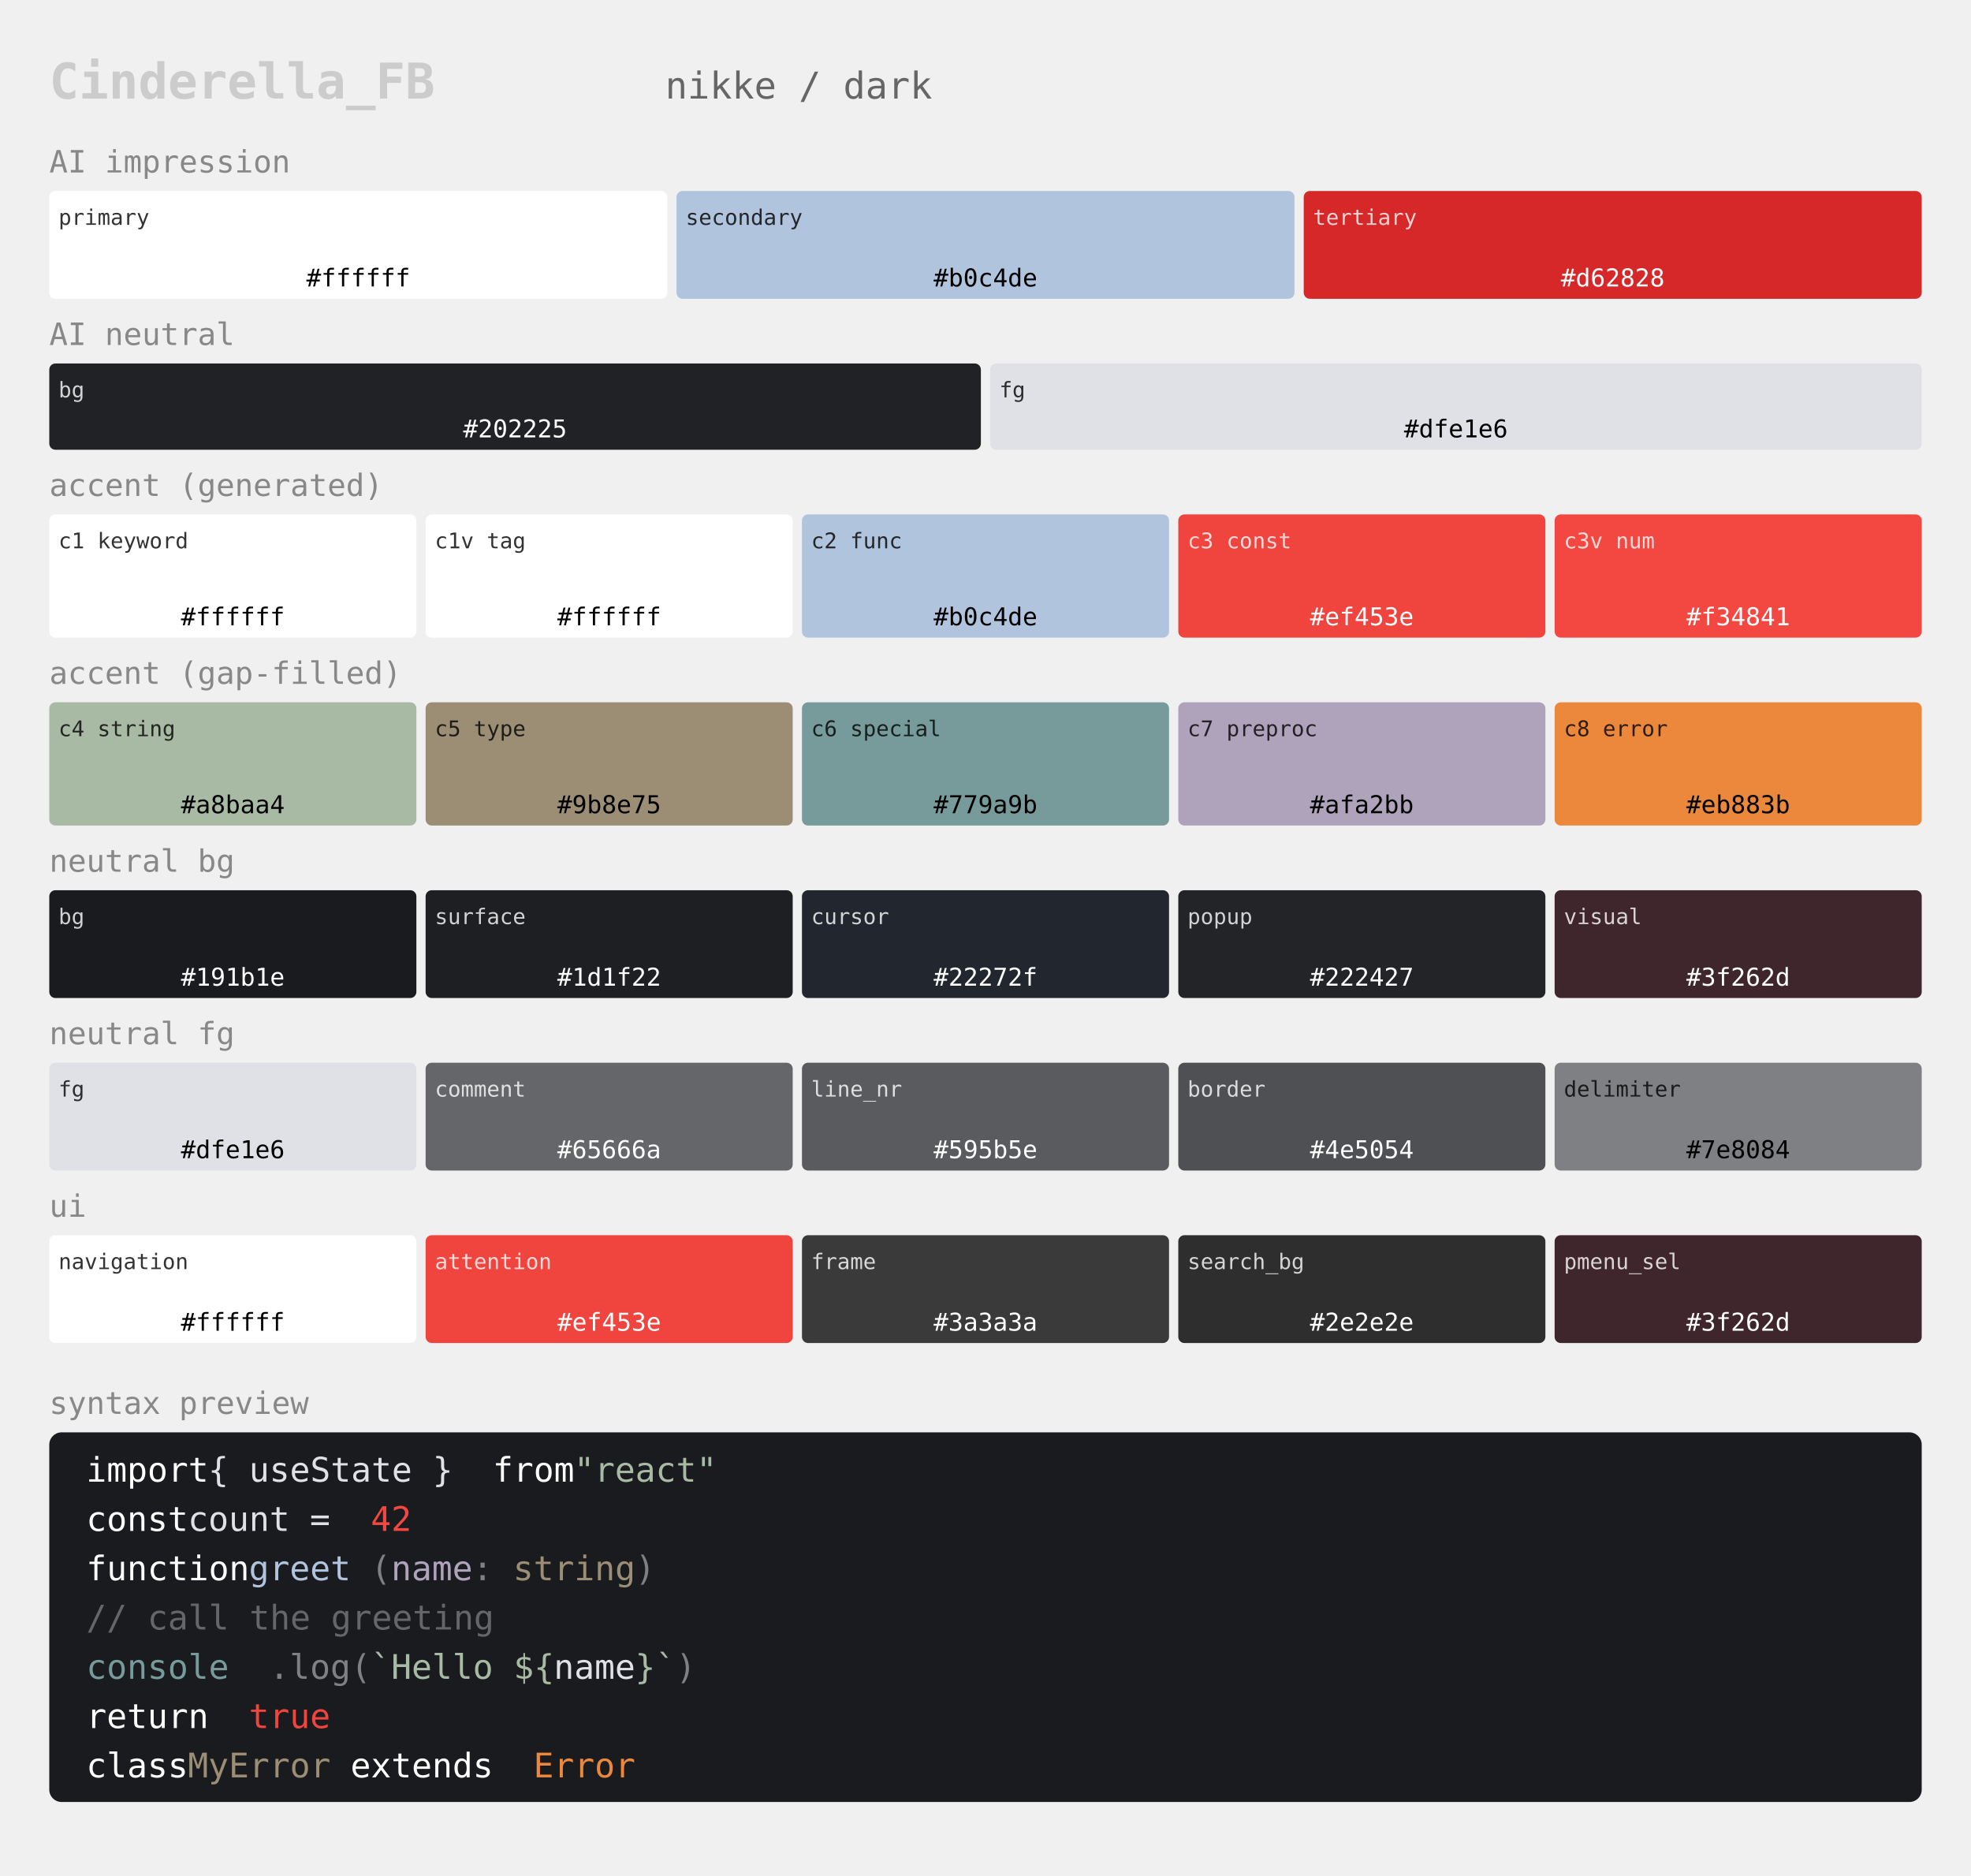
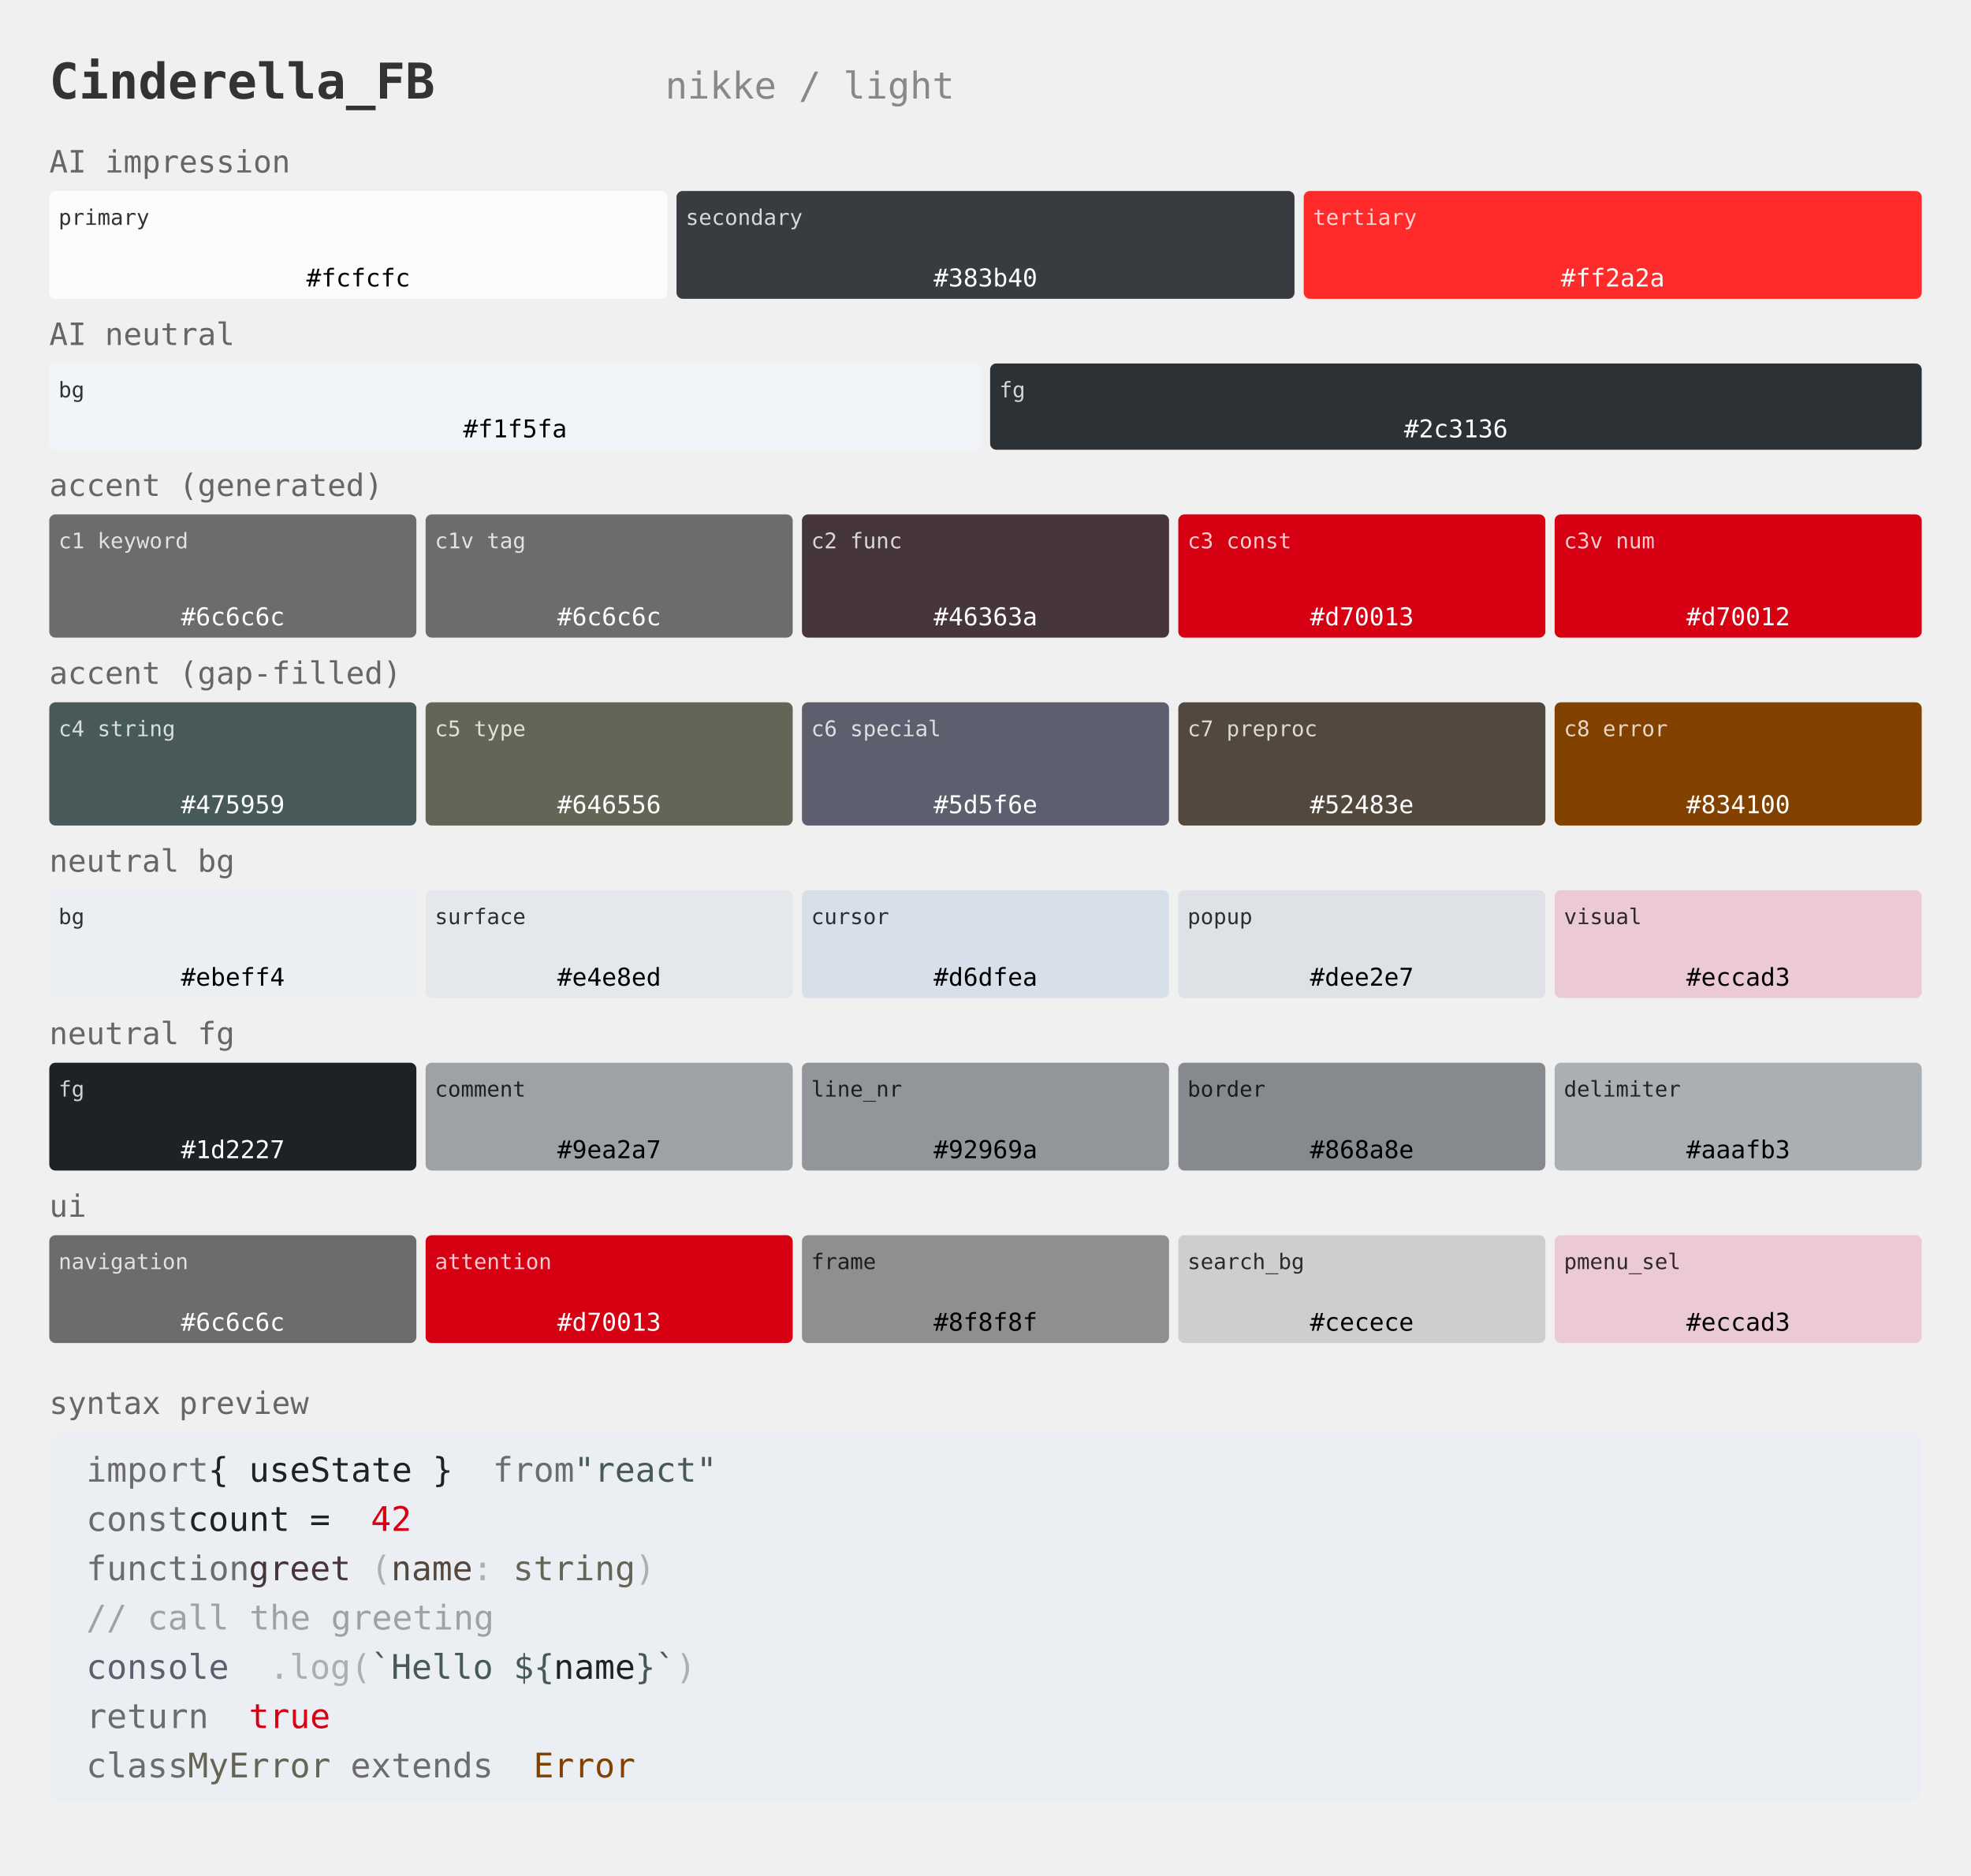
- <svg xmlns="http://www.w3.org/2000/svg" width="640" height="609" style="background:#0a0a0a; font-family:ui-monospace,monospace;">
-   <text x="16" y="32" fill="#ccc" font-size="16" font-weight="bold">Cinderella_FB</text>
-   <text x="216" y="32" fill="#666" font-size="12">nikke / dark</text>
-   <text x="16" y="56" fill="#888" font-size="10">AI impression</text>
-   <rect x="16" y="62" width="200.667" height="35" fill="#ffffff" rx="2" />
+ <svg xmlns="http://www.w3.org/2000/svg" width="640" height="609" style="background:#f5f5f5; font-family:ui-monospace,monospace;">
+   <text x="16" y="32" fill="#333" font-size="16" font-weight="bold">Cinderella_FB</text>
+   <text x="216" y="32" fill="#888" font-size="12">nikke / light</text>
+   <text x="16" y="56" fill="#666" font-size="10">AI impression</text>
+   <rect x="16" y="62" width="200.667" height="35" fill="#fcfcfc" rx="2" />
  <text x="19" y="73" fill="#000000" font-size="7" opacity="0.8">primary</text>
-   <text x="116.333" y="93" fill="#000000" font-size="8" text-anchor="middle">#ffffff</text>
-   <rect x="219.667" y="62" width="200.667" height="35" fill="#b0c4de" rx="2" />
-   <text x="222.667" y="73" fill="#000000" font-size="7" opacity="0.8">secondary</text>
-   <text x="320" y="93" fill="#000000" font-size="8" text-anchor="middle">#b0c4de</text>
-   <rect x="423.333" y="62" width="200.667" height="35" fill="#d62828" rx="2" />
+   <text x="116.333" y="93" fill="#000000" font-size="8" text-anchor="middle">#fcfcfc</text>
+   <rect x="219.667" y="62" width="200.667" height="35" fill="#383b40" rx="2" />
+   <text x="222.667" y="73" fill="#ffffff" font-size="7" opacity="0.8">secondary</text>
+   <text x="320" y="93" fill="#ffffff" font-size="8" text-anchor="middle">#383b40</text>
+   <rect x="423.333" y="62" width="200.667" height="35" fill="#ff2a2a" rx="2" />
  <text x="426.333" y="73" fill="#ffffff" font-size="7" opacity="0.8">tertiary</text>
-   <text x="523.667" y="93" fill="#ffffff" font-size="8" text-anchor="middle">#d62828</text>
-   <text x="16" y="112" fill="#888" font-size="10">AI neutral</text>
-   <rect x="16" y="118" width="302.5" height="28" fill="#202225" rx="2" />
-   <text x="19" y="129" fill="#ffffff" font-size="7" opacity="0.8">bg</text>
-   <text x="167.25" y="142" fill="#ffffff" font-size="8" text-anchor="middle">#202225</text>
-   <rect x="321.5" y="118" width="302.5" height="28" fill="#dfe1e6" rx="2" />
-   <text x="324.5" y="129" fill="#000000" font-size="7" opacity="0.8">fg</text>
-   <text x="472.75" y="142" fill="#000000" font-size="8" text-anchor="middle">#dfe1e6</text>
-   <text x="16" y="161" fill="#888" font-size="10">accent (generated)</text>
-   <rect x="16" y="167" width="119.2" height="40" fill="#ffffff" rx="2" />
-   <text x="19" y="178" fill="#000000" font-size="7" opacity="0.8">c1 keyword</text>
-   <text x="75.6" y="203" fill="#000000" font-size="8" text-anchor="middle">#ffffff</text>
-   <rect x="138.2" y="167" width="119.2" height="40" fill="#ffffff" rx="2" />
-   <text x="141.2" y="178" fill="#000000" font-size="7" opacity="0.8">c1v tag</text>
-   <text x="197.8" y="203" fill="#000000" font-size="8" text-anchor="middle">#ffffff</text>
-   <rect x="260.4" y="167" width="119.2" height="40" fill="#b0c4de" rx="2" />
-   <text x="263.4" y="178" fill="#000000" font-size="7" opacity="0.8">c2 func</text>
-   <text x="320" y="203" fill="#000000" font-size="8" text-anchor="middle">#b0c4de</text>
-   <rect x="382.6" y="167" width="119.2" height="40" fill="#ef453e" rx="2" />
+   <text x="523.667" y="93" fill="#ffffff" font-size="8" text-anchor="middle">#ff2a2a</text>
+   <text x="16" y="112" fill="#666" font-size="10">AI neutral</text>
+   <rect x="16" y="118" width="302.5" height="28" fill="#f1f5fa" rx="2" />
+   <text x="19" y="129" fill="#000000" font-size="7" opacity="0.8">bg</text>
+   <text x="167.25" y="142" fill="#000000" font-size="8" text-anchor="middle">#f1f5fa</text>
+   <rect x="321.5" y="118" width="302.5" height="28" fill="#2c3136" rx="2" />
+   <text x="324.5" y="129" fill="#ffffff" font-size="7" opacity="0.8">fg</text>
+   <text x="472.75" y="142" fill="#ffffff" font-size="8" text-anchor="middle">#2c3136</text>
+   <text x="16" y="161" fill="#666" font-size="10">accent (generated)</text>
+   <rect x="16" y="167" width="119.2" height="40" fill="#6c6c6c" rx="2" />
+   <text x="19" y="178" fill="#ffffff" font-size="7" opacity="0.8">c1 keyword</text>
+   <text x="75.6" y="203" fill="#ffffff" font-size="8" text-anchor="middle">#6c6c6c</text>
+   <rect x="138.2" y="167" width="119.2" height="40" fill="#6c6c6c" rx="2" />
+   <text x="141.2" y="178" fill="#ffffff" font-size="7" opacity="0.8">c1v tag</text>
+   <text x="197.8" y="203" fill="#ffffff" font-size="8" text-anchor="middle">#6c6c6c</text>
+   <rect x="260.4" y="167" width="119.2" height="40" fill="#46363a" rx="2" />
+   <text x="263.4" y="178" fill="#ffffff" font-size="7" opacity="0.8">c2 func</text>
+   <text x="320" y="203" fill="#ffffff" font-size="8" text-anchor="middle">#46363a</text>
+   <rect x="382.6" y="167" width="119.2" height="40" fill="#d70013" rx="2" />
  <text x="385.6" y="178" fill="#ffffff" font-size="7" opacity="0.8">c3 const</text>
-   <text x="442.2" y="203" fill="#ffffff" font-size="8" text-anchor="middle">#ef453e</text>
-   <rect x="504.8" y="167" width="119.2" height="40" fill="#f34841" rx="2" />
+   <text x="442.2" y="203" fill="#ffffff" font-size="8" text-anchor="middle">#d70013</text>
+   <rect x="504.8" y="167" width="119.2" height="40" fill="#d70012" rx="2" />
  <text x="507.8" y="178" fill="#ffffff" font-size="7" opacity="0.8">c3v num</text>
-   <text x="564.4" y="203" fill="#ffffff" font-size="8" text-anchor="middle">#f34841</text>
-   <text x="16" y="222" fill="#888" font-size="10">accent (gap-filled)</text>
-   <rect x="16" y="228" width="119.2" height="40" fill="#a8baa4" rx="2" />
-   <text x="19" y="239" fill="#000000" font-size="7" opacity="0.8">c4 string</text>
-   <text x="75.6" y="264" fill="#000000" font-size="8" text-anchor="middle">#a8baa4</text>
-   <rect x="138.2" y="228" width="119.2" height="40" fill="#9b8e75" rx="2" />
-   <text x="141.2" y="239" fill="#000000" font-size="7" opacity="0.8">c5 type</text>
-   <text x="197.8" y="264" fill="#000000" font-size="8" text-anchor="middle">#9b8e75</text>
-   <rect x="260.4" y="228" width="119.2" height="40" fill="#779a9b" rx="2" />
-   <text x="263.4" y="239" fill="#000000" font-size="7" opacity="0.8">c6 special</text>
-   <text x="320" y="264" fill="#000000" font-size="8" text-anchor="middle">#779a9b</text>
-   <rect x="382.6" y="228" width="119.2" height="40" fill="#afa2bb" rx="2" />
-   <text x="385.6" y="239" fill="#000000" font-size="7" opacity="0.8">c7 preproc</text>
-   <text x="442.2" y="264" fill="#000000" font-size="8" text-anchor="middle">#afa2bb</text>
-   <rect x="504.8" y="228" width="119.2" height="40" fill="#eb883b" rx="2" />
-   <text x="507.8" y="239" fill="#000000" font-size="7" opacity="0.8">c8 error</text>
-   <text x="564.4" y="264" fill="#000000" font-size="8" text-anchor="middle">#eb883b</text>
-   <text x="16" y="283" fill="#888" font-size="10">neutral bg</text>
-   <rect x="16" y="289" width="119.2" height="35" fill="#191b1e" rx="2" />
-   <text x="19" y="300" fill="#ffffff" font-size="7" opacity="0.8">bg</text>
-   <text x="75.6" y="320" fill="#ffffff" font-size="8" text-anchor="middle">#191b1e</text>
-   <rect x="138.2" y="289" width="119.2" height="35" fill="#1d1f22" rx="2" />
-   <text x="141.2" y="300" fill="#ffffff" font-size="7" opacity="0.8">surface</text>
-   <text x="197.8" y="320" fill="#ffffff" font-size="8" text-anchor="middle">#1d1f22</text>
-   <rect x="260.4" y="289" width="119.2" height="35" fill="#22272f" rx="2" />
-   <text x="263.4" y="300" fill="#ffffff" font-size="7" opacity="0.8">cursor</text>
-   <text x="320" y="320" fill="#ffffff" font-size="8" text-anchor="middle">#22272f</text>
-   <rect x="382.6" y="289" width="119.2" height="35" fill="#222427" rx="2" />
-   <text x="385.6" y="300" fill="#ffffff" font-size="7" opacity="0.8">popup</text>
-   <text x="442.2" y="320" fill="#ffffff" font-size="8" text-anchor="middle">#222427</text>
-   <rect x="504.8" y="289" width="119.2" height="35" fill="#3f262d" rx="2" />
-   <text x="507.8" y="300" fill="#ffffff" font-size="7" opacity="0.8">visual</text>
-   <text x="564.4" y="320" fill="#ffffff" font-size="8" text-anchor="middle">#3f262d</text>
-   <text x="16" y="339" fill="#888" font-size="10">neutral fg</text>
-   <rect x="16" y="345" width="119.2" height="35" fill="#dfe1e6" rx="2" />
-   <text x="19" y="356" fill="#000000" font-size="7" opacity="0.8">fg</text>
-   <text x="75.6" y="376" fill="#000000" font-size="8" text-anchor="middle">#dfe1e6</text>
-   <rect x="138.2" y="345" width="119.2" height="35" fill="#65666a" rx="2" />
-   <text x="141.2" y="356" fill="#ffffff" font-size="7" opacity="0.8">comment</text>
-   <text x="197.8" y="376" fill="#ffffff" font-size="8" text-anchor="middle">#65666a</text>
-   <rect x="260.4" y="345" width="119.2" height="35" fill="#595b5e" rx="2" />
-   <text x="263.4" y="356" fill="#ffffff" font-size="7" opacity="0.8">line_nr</text>
-   <text x="320" y="376" fill="#ffffff" font-size="8" text-anchor="middle">#595b5e</text>
-   <rect x="382.6" y="345" width="119.2" height="35" fill="#4e5054" rx="2" />
-   <text x="385.6" y="356" fill="#ffffff" font-size="7" opacity="0.8">border</text>
-   <text x="442.2" y="376" fill="#ffffff" font-size="8" text-anchor="middle">#4e5054</text>
-   <rect x="504.8" y="345" width="119.2" height="35" fill="#7e8084" rx="2" />
+   <text x="564.4" y="203" fill="#ffffff" font-size="8" text-anchor="middle">#d70012</text>
+   <text x="16" y="222" fill="#666" font-size="10">accent (gap-filled)</text>
+   <rect x="16" y="228" width="119.2" height="40" fill="#475959" rx="2" />
+   <text x="19" y="239" fill="#ffffff" font-size="7" opacity="0.8">c4 string</text>
+   <text x="75.6" y="264" fill="#ffffff" font-size="8" text-anchor="middle">#475959</text>
+   <rect x="138.2" y="228" width="119.2" height="40" fill="#646556" rx="2" />
+   <text x="141.2" y="239" fill="#ffffff" font-size="7" opacity="0.8">c5 type</text>
+   <text x="197.8" y="264" fill="#ffffff" font-size="8" text-anchor="middle">#646556</text>
+   <rect x="260.4" y="228" width="119.2" height="40" fill="#5d5f6e" rx="2" />
+   <text x="263.4" y="239" fill="#ffffff" font-size="7" opacity="0.8">c6 special</text>
+   <text x="320" y="264" fill="#ffffff" font-size="8" text-anchor="middle">#5d5f6e</text>
+   <rect x="382.6" y="228" width="119.2" height="40" fill="#52483e" rx="2" />
+   <text x="385.6" y="239" fill="#ffffff" font-size="7" opacity="0.8">c7 preproc</text>
+   <text x="442.2" y="264" fill="#ffffff" font-size="8" text-anchor="middle">#52483e</text>
+   <rect x="504.8" y="228" width="119.2" height="40" fill="#834100" rx="2" />
+   <text x="507.8" y="239" fill="#ffffff" font-size="7" opacity="0.8">c8 error</text>
+   <text x="564.4" y="264" fill="#ffffff" font-size="8" text-anchor="middle">#834100</text>
+   <text x="16" y="283" fill="#666" font-size="10">neutral bg</text>
+   <rect x="16" y="289" width="119.2" height="35" fill="#ebeff4" rx="2" />
+   <text x="19" y="300" fill="#000000" font-size="7" opacity="0.8">bg</text>
+   <text x="75.6" y="320" fill="#000000" font-size="8" text-anchor="middle">#ebeff4</text>
+   <rect x="138.2" y="289" width="119.2" height="35" fill="#e4e8ed" rx="2" />
+   <text x="141.2" y="300" fill="#000000" font-size="7" opacity="0.8">surface</text>
+   <text x="197.8" y="320" fill="#000000" font-size="8" text-anchor="middle">#e4e8ed</text>
+   <rect x="260.4" y="289" width="119.2" height="35" fill="#d6dfea" rx="2" />
+   <text x="263.4" y="300" fill="#000000" font-size="7" opacity="0.8">cursor</text>
+   <text x="320" y="320" fill="#000000" font-size="8" text-anchor="middle">#d6dfea</text>
+   <rect x="382.6" y="289" width="119.2" height="35" fill="#dee2e7" rx="2" />
+   <text x="385.6" y="300" fill="#000000" font-size="7" opacity="0.8">popup</text>
+   <text x="442.2" y="320" fill="#000000" font-size="8" text-anchor="middle">#dee2e7</text>
+   <rect x="504.8" y="289" width="119.2" height="35" fill="#eccad3" rx="2" />
+   <text x="507.8" y="300" fill="#000000" font-size="7" opacity="0.8">visual</text>
+   <text x="564.4" y="320" fill="#000000" font-size="8" text-anchor="middle">#eccad3</text>
+   <text x="16" y="339" fill="#666" font-size="10">neutral fg</text>
+   <rect x="16" y="345" width="119.2" height="35" fill="#1d2227" rx="2" />
+   <text x="19" y="356" fill="#ffffff" font-size="7" opacity="0.8">fg</text>
+   <text x="75.6" y="376" fill="#ffffff" font-size="8" text-anchor="middle">#1d2227</text>
+   <rect x="138.2" y="345" width="119.2" height="35" fill="#9ea2a7" rx="2" />
+   <text x="141.2" y="356" fill="#000000" font-size="7" opacity="0.8">comment</text>
+   <text x="197.8" y="376" fill="#000000" font-size="8" text-anchor="middle">#9ea2a7</text>
+   <rect x="260.4" y="345" width="119.2" height="35" fill="#92969a" rx="2" />
+   <text x="263.4" y="356" fill="#000000" font-size="7" opacity="0.8">line_nr</text>
+   <text x="320" y="376" fill="#000000" font-size="8" text-anchor="middle">#92969a</text>
+   <rect x="382.6" y="345" width="119.2" height="35" fill="#868a8e" rx="2" />
+   <text x="385.6" y="356" fill="#000000" font-size="7" opacity="0.8">border</text>
+   <text x="442.2" y="376" fill="#000000" font-size="8" text-anchor="middle">#868a8e</text>
+   <rect x="504.8" y="345" width="119.2" height="35" fill="#aaafb3" rx="2" />
  <text x="507.8" y="356" fill="#000000" font-size="7" opacity="0.8">delimiter</text>
-   <text x="564.4" y="376" fill="#000000" font-size="8" text-anchor="middle">#7e8084</text>
-   <text x="16" y="395" fill="#888" font-size="10">ui</text>
-   <rect x="16" y="401" width="119.2" height="35" fill="#ffffff" rx="2" />
-   <text x="19" y="412" fill="#000000" font-size="7" opacity="0.8">navigation</text>
-   <text x="75.6" y="432" fill="#000000" font-size="8" text-anchor="middle">#ffffff</text>
-   <rect x="138.2" y="401" width="119.2" height="35" fill="#ef453e" rx="2" />
+   <text x="564.4" y="376" fill="#000000" font-size="8" text-anchor="middle">#aaafb3</text>
+   <text x="16" y="395" fill="#666" font-size="10">ui</text>
+   <rect x="16" y="401" width="119.2" height="35" fill="#6c6c6c" rx="2" />
+   <text x="19" y="412" fill="#ffffff" font-size="7" opacity="0.8">navigation</text>
+   <text x="75.6" y="432" fill="#ffffff" font-size="8" text-anchor="middle">#6c6c6c</text>
+   <rect x="138.2" y="401" width="119.2" height="35" fill="#d70013" rx="2" />
  <text x="141.2" y="412" fill="#ffffff" font-size="7" opacity="0.8">attention</text>
-   <text x="197.8" y="432" fill="#ffffff" font-size="8" text-anchor="middle">#ef453e</text>
-   <rect x="260.4" y="401" width="119.2" height="35" fill="#3a3a3a" rx="2" />
-   <text x="263.4" y="412" fill="#ffffff" font-size="7" opacity="0.8">frame</text>
-   <text x="320" y="432" fill="#ffffff" font-size="8" text-anchor="middle">#3a3a3a</text>
-   <rect x="382.6" y="401" width="119.2" height="35" fill="#2e2e2e" rx="2" />
-   <text x="385.6" y="412" fill="#ffffff" font-size="7" opacity="0.8">search_bg</text>
-   <text x="442.2" y="432" fill="#ffffff" font-size="8" text-anchor="middle">#2e2e2e</text>
-   <rect x="504.8" y="401" width="119.2" height="35" fill="#3f262d" rx="2" />
-   <text x="507.8" y="412" fill="#ffffff" font-size="7" opacity="0.8">pmenu_sel</text>
-   <text x="564.4" y="432" fill="#ffffff" font-size="8" text-anchor="middle">#3f262d</text>
-   <text x="16" y="459" fill="#888" font-size="10">syntax preview</text>
-   <rect x="16" y="465" width="608" height="120" fill="#191b1e" rx="4" />
-   <text x="28" y="481" fill="#ffffff" font-size="11" font-family="monospace">import</text>
-   <text x="67.6" y="481" fill="#dfe1e6" font-size="11" font-family="monospace"> { useState } </text>
-   <text x="160" y="481" fill="#ffffff" font-size="11" font-family="monospace">from</text>
-   <text x="186.4" y="481" fill="#a8baa4" font-size="11" font-family="monospace"> "react"</text>
-   <text x="28" y="497" fill="#ffffff" font-size="11" font-family="monospace">const</text>
-   <text x="61" y="497" fill="#dfe1e6" font-size="11" font-family="monospace"> count</text>
-   <text x="100.6" y="497" fill="#dfe1e6" font-size="11" font-family="monospace"> = </text>
-   <text x="120.4" y="497" fill="#f34841" font-size="11" font-family="monospace">42</text>
-   <text x="28" y="513" fill="#ffffff" font-size="11" font-family="monospace">function</text>
-   <text x="80.8" y="513" fill="#b0c4de" font-size="11" font-family="monospace"> greet</text>
-   <text x="120.4" y="513" fill="#7e8084" font-size="11" font-family="monospace">(</text>
-   <text x="127" y="513" fill="#afa2bb" font-size="11" font-family="monospace">name</text>
-   <text x="153.4" y="513" fill="#7e8084" font-size="11" font-family="monospace">: </text>
-   <text x="166.6" y="513" fill="#9b8e75" font-size="11" font-family="monospace">string</text>
-   <text x="206.2" y="513" fill="#7e8084" font-size="11" font-family="monospace">)</text>
-   <text x="28" y="529" fill="#65666a" font-size="11" font-family="monospace">  // call the greeting</text>
-   <text x="28" y="545" fill="#779a9b" font-size="11" font-family="monospace">  console</text>
-   <text x="87.4" y="545" fill="#7e8084" font-size="11" font-family="monospace">.log(</text>
-   <text x="120.4" y="545" fill="#a8baa4" font-size="11" font-family="monospace">`Hello ${</text>
-   <text x="179.8" y="545" fill="#dfe1e6" font-size="11" font-family="monospace">name</text>
-   <text x="206.2" y="545" fill="#a8baa4" font-size="11" font-family="monospace">}`</text>
-   <text x="219.4" y="545" fill="#7e8084" font-size="11" font-family="monospace">)</text>
-   <text x="28" y="561" fill="#ffffff" font-size="11" font-family="monospace">  return</text>
-   <text x="80.8" y="561" fill="#ef453e" font-size="11" font-family="monospace"> true</text>
-   <text x="28" y="577" fill="#ffffff" font-size="11" font-family="monospace">class</text>
-   <text x="61" y="577" fill="#9b8e75" font-size="11" font-family="monospace"> MyError</text>
-   <text x="113.8" y="577" fill="#ffffff" font-size="11" font-family="monospace"> extends </text>
-   <text x="173.2" y="577" fill="#eb883b" font-size="11" font-family="monospace">Error</text>
+   <text x="197.8" y="432" fill="#ffffff" font-size="8" text-anchor="middle">#d70013</text>
+   <rect x="260.4" y="401" width="119.2" height="35" fill="#8f8f8f" rx="2" />
+   <text x="263.4" y="412" fill="#000000" font-size="7" opacity="0.8">frame</text>
+   <text x="320" y="432" fill="#000000" font-size="8" text-anchor="middle">#8f8f8f</text>
+   <rect x="382.6" y="401" width="119.2" height="35" fill="#cecece" rx="2" />
+   <text x="385.6" y="412" fill="#000000" font-size="7" opacity="0.8">search_bg</text>
+   <text x="442.2" y="432" fill="#000000" font-size="8" text-anchor="middle">#cecece</text>
+   <rect x="504.8" y="401" width="119.2" height="35" fill="#eccad3" rx="2" />
+   <text x="507.8" y="412" fill="#000000" font-size="7" opacity="0.8">pmenu_sel</text>
+   <text x="564.4" y="432" fill="#000000" font-size="8" text-anchor="middle">#eccad3</text>
+   <text x="16" y="459" fill="#666" font-size="10">syntax preview</text>
+   <rect x="16" y="465" width="608" height="120" fill="#ebeff4" rx="4" />
+   <text x="28" y="481" fill="#6c6c6c" font-size="11" font-family="monospace">import</text>
+   <text x="67.6" y="481" fill="#1d2227" font-size="11" font-family="monospace"> { useState } </text>
+   <text x="160" y="481" fill="#6c6c6c" font-size="11" font-family="monospace">from</text>
+   <text x="186.4" y="481" fill="#475959" font-size="11" font-family="monospace"> "react"</text>
+   <text x="28" y="497" fill="#6c6c6c" font-size="11" font-family="monospace">const</text>
+   <text x="61" y="497" fill="#1d2227" font-size="11" font-family="monospace"> count</text>
+   <text x="100.6" y="497" fill="#1d2227" font-size="11" font-family="monospace"> = </text>
+   <text x="120.4" y="497" fill="#d70012" font-size="11" font-family="monospace">42</text>
+   <text x="28" y="513" fill="#6c6c6c" font-size="11" font-family="monospace">function</text>
+   <text x="80.8" y="513" fill="#46363a" font-size="11" font-family="monospace"> greet</text>
+   <text x="120.4" y="513" fill="#aaafb3" font-size="11" font-family="monospace">(</text>
+   <text x="127" y="513" fill="#52483e" font-size="11" font-family="monospace">name</text>
+   <text x="153.4" y="513" fill="#aaafb3" font-size="11" font-family="monospace">: </text>
+   <text x="166.6" y="513" fill="#646556" font-size="11" font-family="monospace">string</text>
+   <text x="206.2" y="513" fill="#aaafb3" font-size="11" font-family="monospace">)</text>
+   <text x="28" y="529" fill="#9ea2a7" font-size="11" font-family="monospace">  // call the greeting</text>
+   <text x="28" y="545" fill="#5d5f6e" font-size="11" font-family="monospace">  console</text>
+   <text x="87.4" y="545" fill="#aaafb3" font-size="11" font-family="monospace">.log(</text>
+   <text x="120.4" y="545" fill="#475959" font-size="11" font-family="monospace">`Hello ${</text>
+   <text x="179.8" y="545" fill="#1d2227" font-size="11" font-family="monospace">name</text>
+   <text x="206.2" y="545" fill="#475959" font-size="11" font-family="monospace">}`</text>
+   <text x="219.4" y="545" fill="#aaafb3" font-size="11" font-family="monospace">)</text>
+   <text x="28" y="561" fill="#6c6c6c" font-size="11" font-family="monospace">  return</text>
+   <text x="80.8" y="561" fill="#d70013" font-size="11" font-family="monospace"> true</text>
+   <text x="28" y="577" fill="#6c6c6c" font-size="11" font-family="monospace">class</text>
+   <text x="61" y="577" fill="#646556" font-size="11" font-family="monospace"> MyError</text>
+   <text x="113.8" y="577" fill="#6c6c6c" font-size="11" font-family="monospace"> extends </text>
+   <text x="173.2" y="577" fill="#834100" font-size="11" font-family="monospace">Error</text>
</svg>
